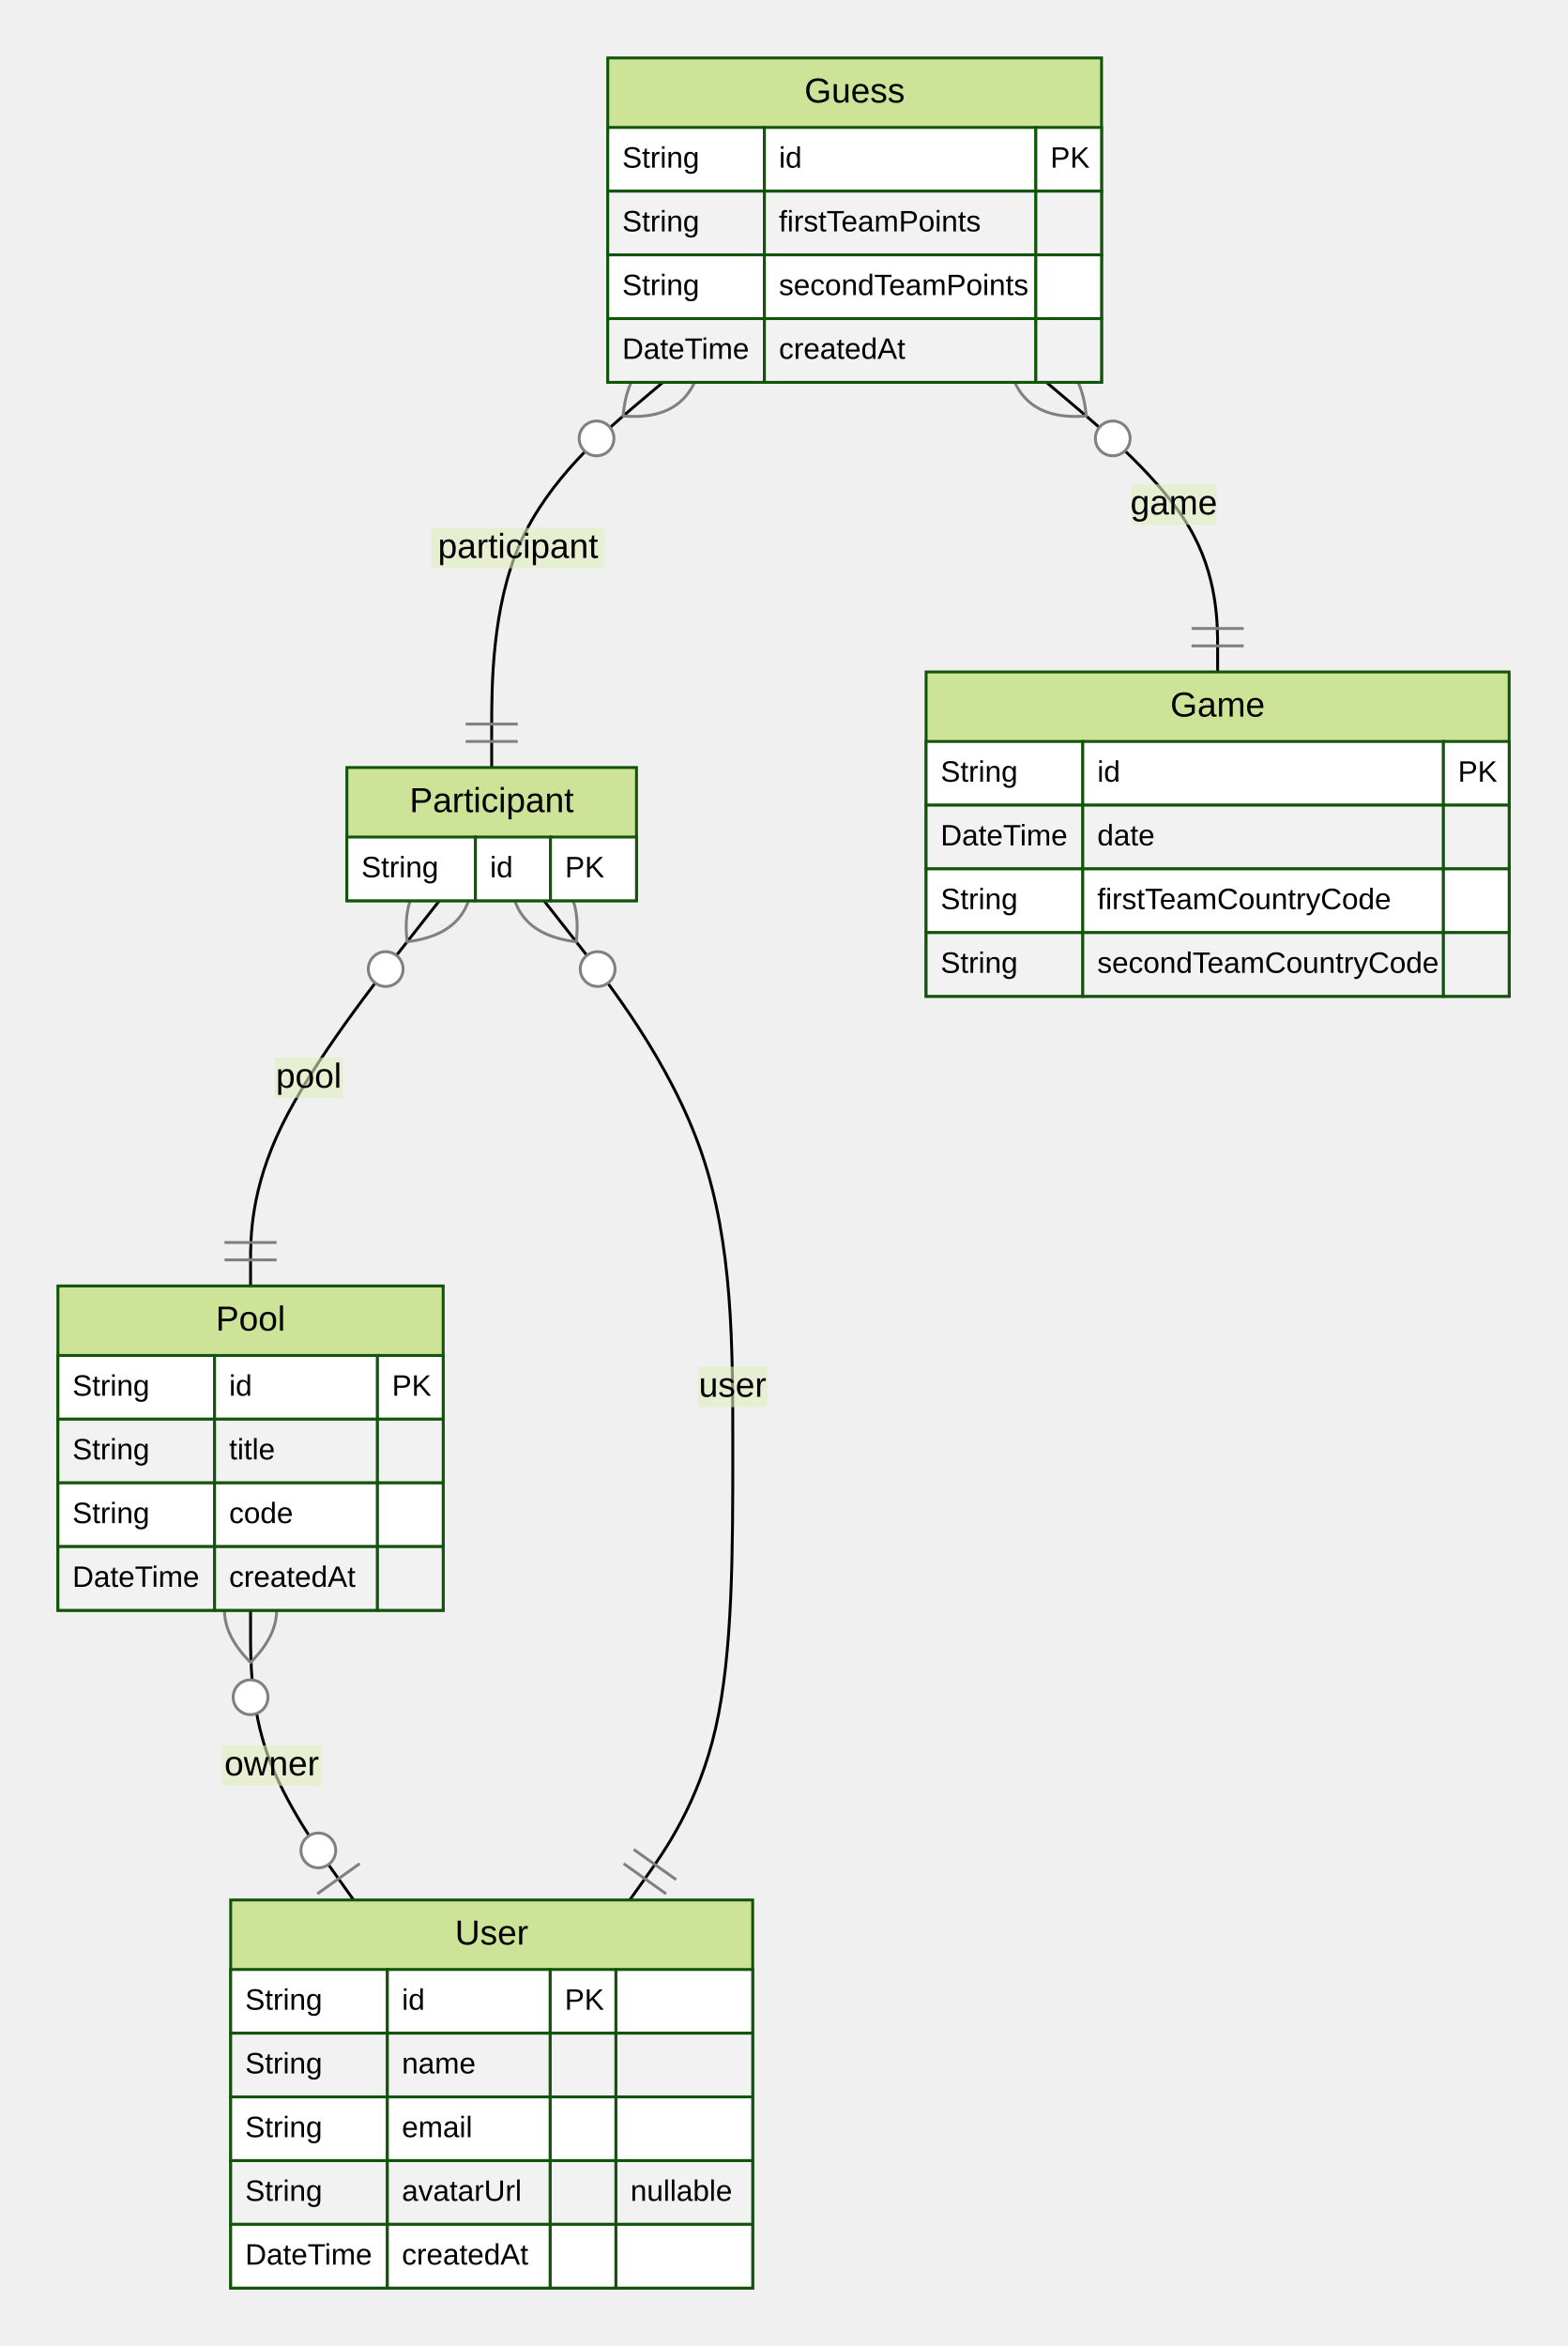
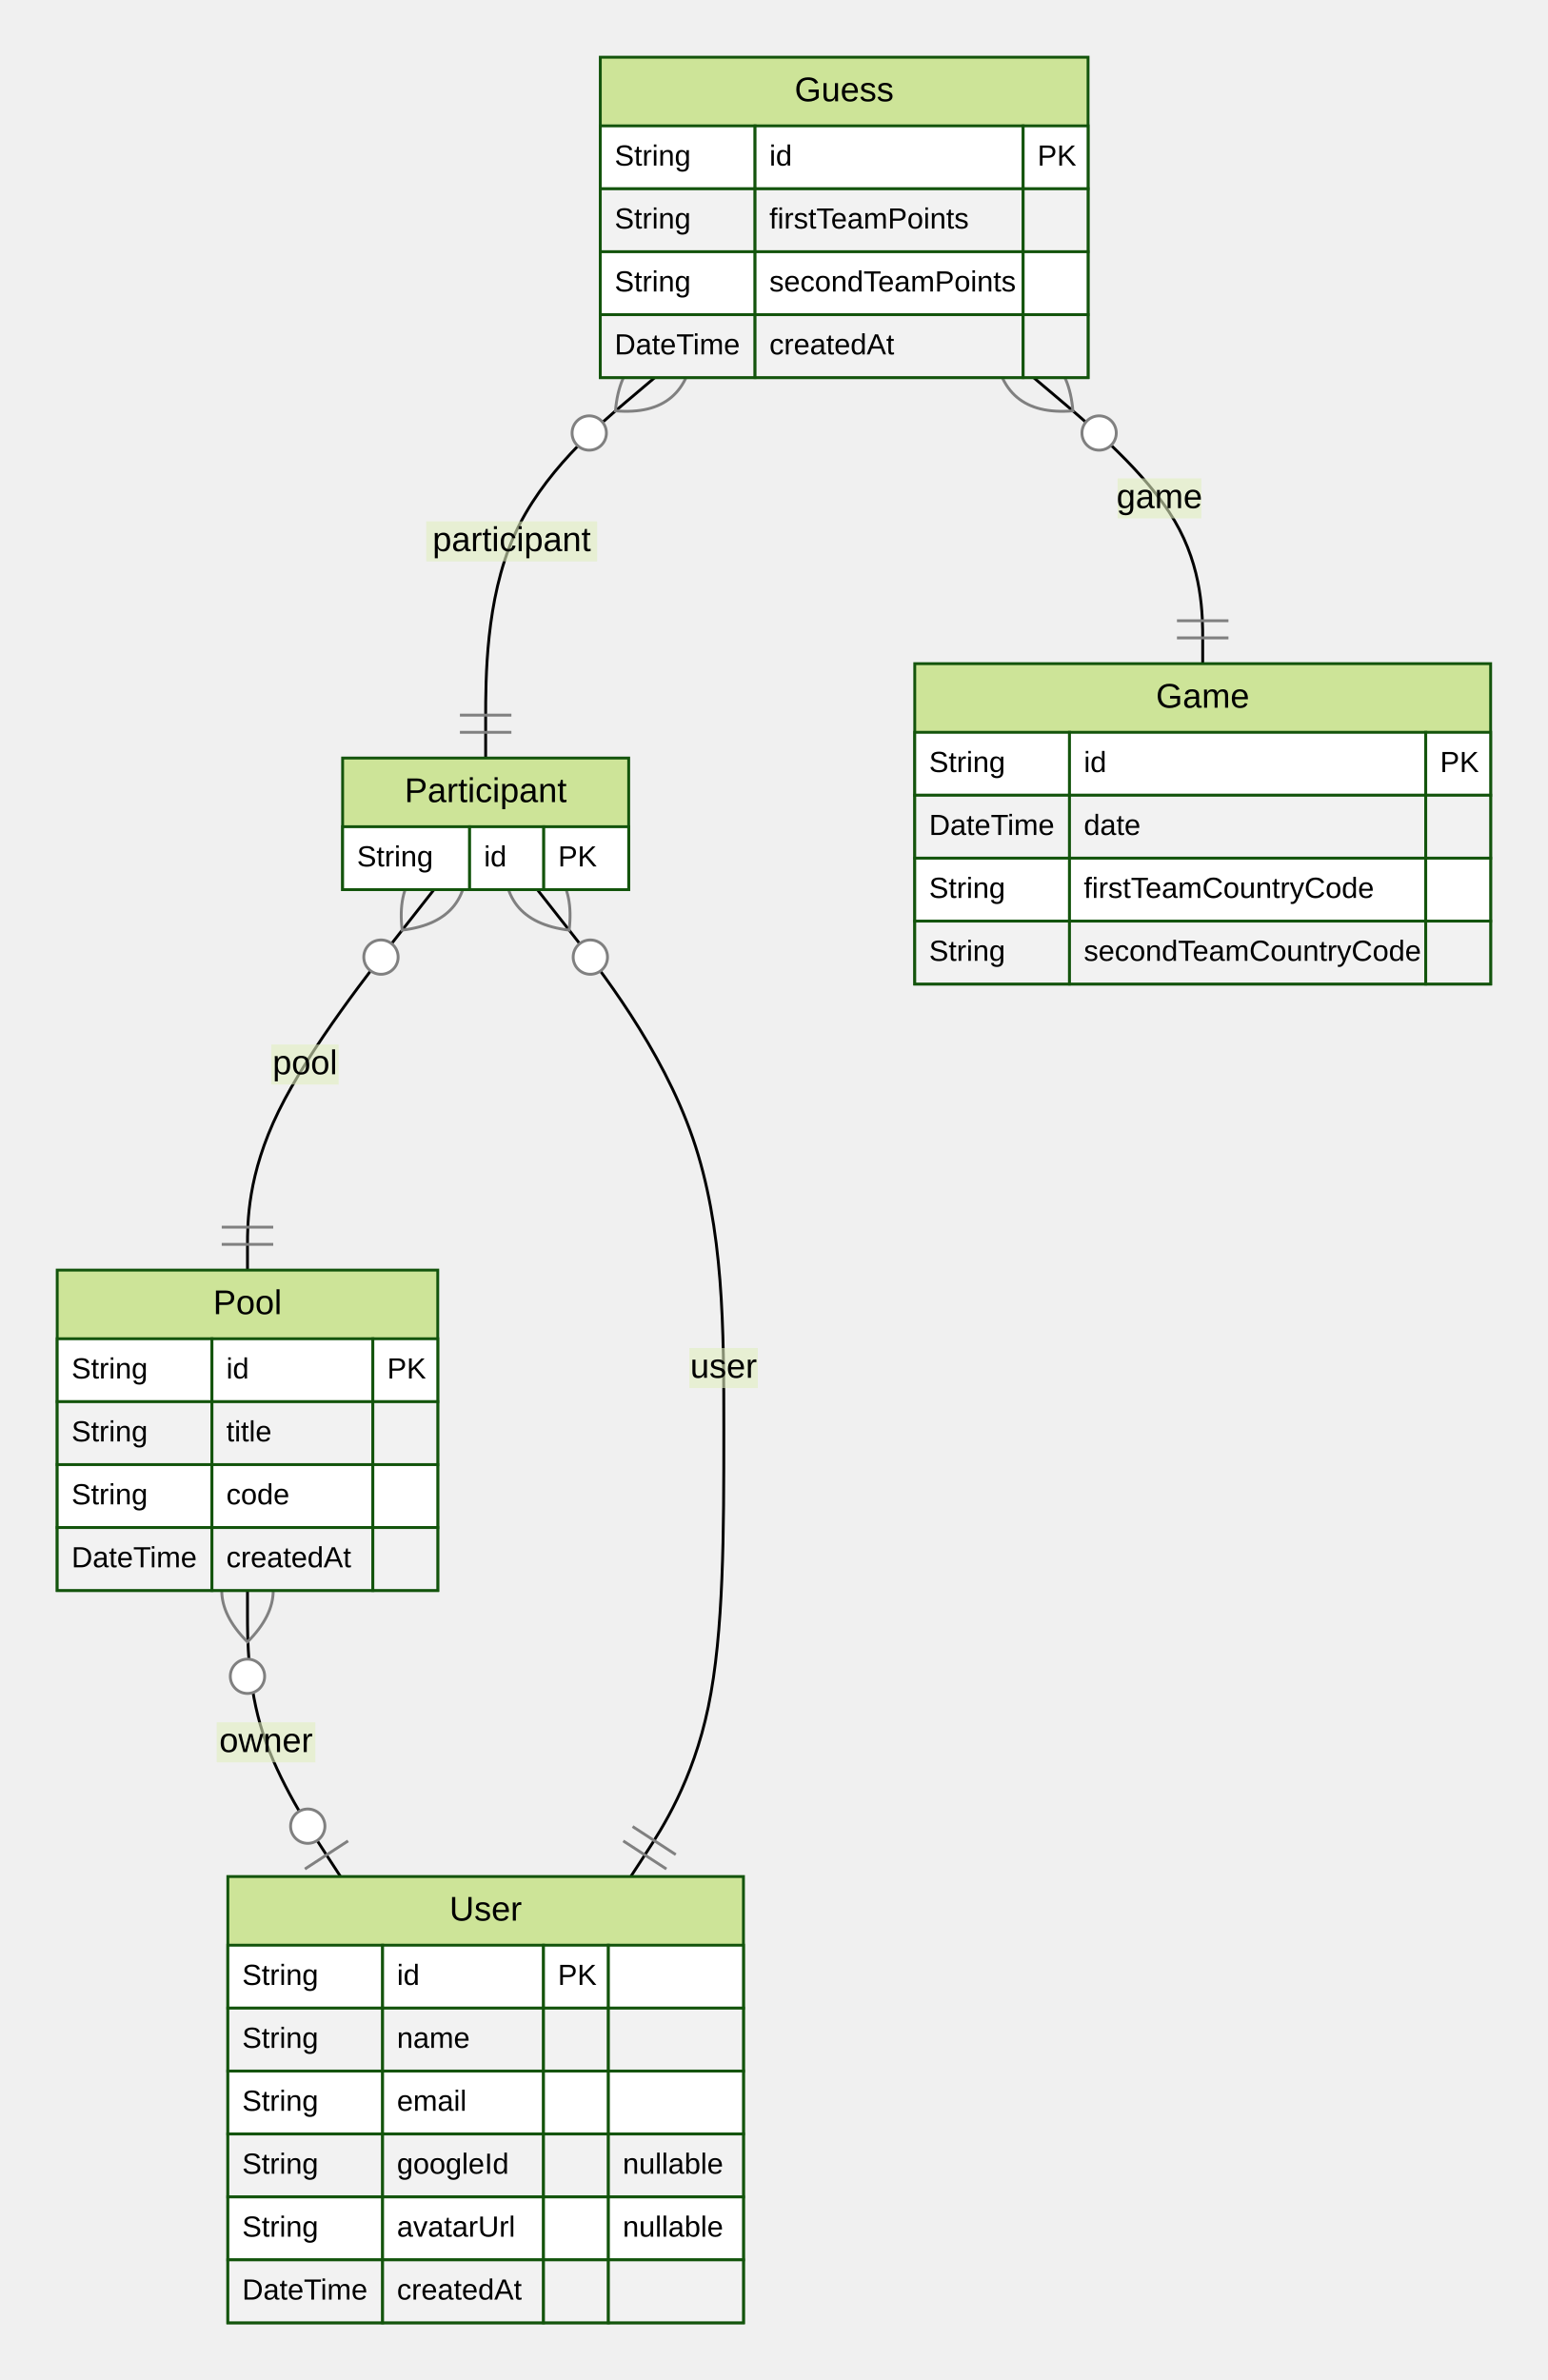
- <svg xmlns="http://www.w3.org/2000/svg" aria-labelledby="chart-title-mermaid-0 chart-desc-mermaid-0" role="img" viewBox="0 0 541.082 810" style="max-width: 541.082px; background-color: white;" width="100%" id="mermaid-0">
+ <svg xmlns="http://www.w3.org/2000/svg" aria-labelledby="chart-title-mermaid-0 chart-desc-mermaid-0" role="img" viewBox="0 0 541.082 832" style="max-width: 541.082px; background-color: white;" width="100%" id="mermaid-0">
  <style>#mermaid-0 {font-family:"trebuchet ms",verdana,arial,sans-serif;font-size:16px;fill:#000000;}#mermaid-0 .error-icon{fill:#552222;}#mermaid-0 .error-text{fill:#552222;stroke:#552222;}#mermaid-0 .edge-thickness-normal{stroke-width:2px;}#mermaid-0 .edge-thickness-thick{stroke-width:3.5px;}#mermaid-0 .edge-pattern-solid{stroke-dasharray:0;}#mermaid-0 .edge-pattern-dashed{stroke-dasharray:3;}#mermaid-0 .edge-pattern-dotted{stroke-dasharray:2;}#mermaid-0 .marker{fill:#000000;stroke:#000000;}#mermaid-0 .marker.cross{stroke:#000000;}#mermaid-0 svg{font-family:"trebuchet ms",verdana,arial,sans-serif;font-size:16px;}#mermaid-0 .entityBox{fill:#cde498;stroke:#13540c;}#mermaid-0 .attributeBoxOdd{fill:#ffffff;stroke:#13540c;}#mermaid-0 .attributeBoxEven{fill:#f2f2f2;stroke:#13540c;}#mermaid-0 .relationshipLabelBox{fill:hsl(78.158, 58.462%, 84.51%);opacity:0.7;background-color:hsl(78.158, 58.462%, 84.51%);}#mermaid-0 .relationshipLabelBox rect{opacity:0.5;}#mermaid-0 .relationshipLine{stroke:#000000;}#mermaid-0 :root{--mermaid-font-family:"trebuchet ms",verdana,arial,sans-serif;}</style>
  <g />
  <defs>
    <marker orient="auto" markerHeight="18" markerWidth="18" refY="9" refX="0" id="ONLY_ONE_START">
      <path d="M9,0 L9,18 M15,0 L15,18" fill="none" stroke="gray" />
    </marker>
  </defs>
  <defs>
    <marker orient="auto" markerHeight="18" markerWidth="18" refY="9" refX="18" id="ONLY_ONE_END">
      <path d="M3,0 L3,18 M9,0 L9,18" fill="none" stroke="gray" />
    </marker>
  </defs>
  <defs>
    <marker orient="auto" markerHeight="18" markerWidth="30" refY="9" refX="0" id="ZERO_OR_ONE_START">
      <circle r="6" cy="9" cx="21" fill="white" stroke="gray" />
      <path d="M9,0 L9,18" fill="none" stroke="gray" />
    </marker>
  </defs>
  <defs>
    <marker orient="auto" markerHeight="18" markerWidth="30" refY="9" refX="30" id="ZERO_OR_ONE_END">
      <circle r="6" cy="9" cx="9" fill="white" stroke="gray" />
      <path d="M21,0 L21,18" fill="none" stroke="gray" />
    </marker>
  </defs>
  <defs>
    <marker orient="auto" markerHeight="36" markerWidth="45" refY="18" refX="18" id="ONE_OR_MORE_START">
      <path d="M0,18 Q 18,0 36,18 Q 18,36 0,18 M42,9 L42,27" fill="none" stroke="gray" />
    </marker>
  </defs>
  <defs>
    <marker orient="auto" markerHeight="36" markerWidth="45" refY="18" refX="27" id="ONE_OR_MORE_END">
      <path d="M3,9 L3,27 M9,18 Q27,0 45,18 Q27,36 9,18" fill="none" stroke="gray" />
    </marker>
  </defs>
  <defs>
    <marker orient="auto" markerHeight="36" markerWidth="57" refY="18" refX="18" id="ZERO_OR_MORE_START">
      <circle r="6" cy="18" cx="48" fill="white" stroke="gray" />
      <path d="M0,18 Q18,0 36,18 Q18,36 0,18" fill="none" stroke="gray" />
    </marker>
  </defs>
  <defs>
    <marker orient="auto" markerHeight="36" markerWidth="57" refY="18" refX="39" id="ZERO_OR_MORE_END">
      <circle r="6" cy="18" cx="9" fill="white" stroke="gray" />
      <path d="M21,18 Q39,0 57,18 Q39,36 21,18" fill="none" stroke="gray" />
    </marker>
  </defs>
-   <path marker-start="url(#ZERO_OR_MORE_START)" marker-end="url(#ZERO_OR_ONE_END)" fill="none" stroke="gray" d="M86.513,556L86.513,564.333C86.513,572.667,86.513,589.333,92.443,606C98.373,622.667,110.233,639.333,116.163,647.667L122.093,656" class="er relationshipLine" />
-   <path marker-start="url(#ZERO_OR_MORE_START)" marker-end="url(#ONLY_ONE_END)" fill="none" stroke="gray" d="M187.835,311L198.7,324.833C209.565,338.667,231.296,366.333,242.161,397.833C253.026,429.333,253.026,464.667,253.026,500C253.026,535.333,253.026,570.667,247.096,596.667C241.167,622.667,229.307,639.333,223.377,647.667L217.447,656" class="er relationshipLine" />
+   <path marker-start="url(#ZERO_OR_MORE_START)" marker-end="url(#ZERO_OR_ONE_END)" fill="none" stroke="gray" d="M86.513,556L86.513,564.333C86.513,572.667,86.513,589.333,91.934,606C97.354,622.667,108.195,639.333,113.615,647.667L119.035,656" class="er relationshipLine" />
+   <path marker-start="url(#ZERO_OR_MORE_START)" marker-end="url(#ONLY_ONE_END)" fill="none" stroke="gray" d="M187.835,311L198.7,324.833C209.565,338.667,231.296,366.333,242.161,397.833C253.026,429.333,253.026,464.667,253.026,500C253.026,535.333,253.026,570.667,247.606,596.667C242.186,622.667,231.345,639.333,225.925,647.667L220.504,656" class="er relationshipLine" />
  <path marker-start="url(#ZERO_OR_MORE_START)" marker-end="url(#ONLY_ONE_END)" fill="none" stroke="gray" d="M151.705,311L140.839,324.833C129.974,338.667,108.244,366.333,97.378,388.5C86.513,410.667,86.513,427.333,86.513,435.667L86.513,444" class="er relationshipLine" />
  <path marker-start="url(#ZERO_OR_MORE_START)" marker-end="url(#ONLY_ONE_END)" fill="none" stroke="gray" d="M361.309,132L371.162,140.333C381.015,148.667,400.72,165.333,410.573,182C420.426,198.667,420.426,215.333,420.426,223.667L420.426,232" class="er relationshipLine" />
  <path marker-start="url(#ZERO_OR_MORE_START)" marker-end="url(#ONLY_ONE_END)" fill="none" stroke="gray" d="M228.887,132L219.034,140.333C209.181,148.667,189.476,165.333,179.623,187.5C169.77,209.667,169.77,237.333,169.77,251.167L169.77,265" class="er relationshipLine" />
  <g transform="translate(20,444 )" id="Pool">
    <rect height="112" width="133.026" y="0" x="0" stroke="gray" fill-opacity="100%" fill="honeydew" class="er entityBox" />
    <text transform="translate(66.51321,12)" style="font-family: &quot;trebuchet ms&quot;, verdana, arial, sans-serif;; font-size: 12px" text-anchor="middle" dominant-baseline="middle" y="0" x="0" id="entity-Pool" class="er entityLabel">Pool</text>
    <rect height="22" width="54.096" y="24" x="0" stroke="gray" fill-opacity="100%" fill="honeydew" class="er attributeBoxOdd" />
    <text transform="translate(5,35)" style="font-family: &quot;trebuchet ms&quot;, verdana, arial, sans-serif;; font-size: 10.2px" text-anchor="left" dominant-baseline="middle" y="0" x="0" id="entity-Pool-attr-1-type" class="er entityLabel">String</text>
    <rect height="22" width="56.243" y="24" x="54.096" stroke="gray" fill-opacity="100%" fill="honeydew" class="er attributeBoxOdd" />
    <text transform="translate(59.09555,35)" style="font-family: &quot;trebuchet ms&quot;, verdana, arial, sans-serif;; font-size: 10.2px" text-anchor="left" dominant-baseline="middle" y="0" x="0" id="entity-Pool-attr-1-name" class="er entityLabel">id</text>
    <rect height="22" width="22.688" y="24" x="110.339" stroke="gray" fill-opacity="100%" fill="honeydew" class="er attributeBoxOdd" />
    <text transform="translate(115.3387,35)" style="font-family: &quot;trebuchet ms&quot;, verdana, arial, sans-serif;; font-size: 10.2px" text-anchor="left" dominant-baseline="middle" y="0" x="0" id="entity-Pool-attr-1-key" class="er entityLabel">PK</text>
    <rect height="22" width="54.096" y="46" x="0" stroke="gray" fill-opacity="100%" fill="honeydew" class="er attributeBoxEven" />
    <text transform="translate(5,57)" style="font-family: &quot;trebuchet ms&quot;, verdana, arial, sans-serif;; font-size: 10.2px" text-anchor="left" dominant-baseline="middle" y="0" x="0" id="entity-Pool-attr-2-type" class="er entityLabel">String</text>
    <rect height="22" width="56.243" y="46" x="54.096" stroke="gray" fill-opacity="100%" fill="honeydew" class="er attributeBoxEven" />
    <text transform="translate(59.09555,57)" style="font-family: &quot;trebuchet ms&quot;, verdana, arial, sans-serif;; font-size: 10.2px" text-anchor="left" dominant-baseline="middle" y="0" x="0" id="entity-Pool-attr-2-name" class="er entityLabel">title</text>
    <rect height="22" width="22.688" y="46" x="110.339" stroke="gray" fill-opacity="100%" fill="honeydew" class="er attributeBoxEven" />
    <text transform="translate(115.3387,57)" style="font-family: &quot;trebuchet ms&quot;, verdana, arial, sans-serif;; font-size: 10.2px" text-anchor="left" dominant-baseline="middle" y="0" x="0" id="entity-Pool-attr-2-key" class="er entityLabel" />
    <rect height="22" width="54.096" y="68" x="0" stroke="gray" fill-opacity="100%" fill="honeydew" class="er attributeBoxOdd" />
    <text transform="translate(5,79)" style="font-family: &quot;trebuchet ms&quot;, verdana, arial, sans-serif;; font-size: 10.2px" text-anchor="left" dominant-baseline="middle" y="0" x="0" id="entity-Pool-attr-3-type" class="er entityLabel">String</text>
    <rect height="22" width="56.243" y="68" x="54.096" stroke="gray" fill-opacity="100%" fill="honeydew" class="er attributeBoxOdd" />
    <text transform="translate(59.09555,79)" style="font-family: &quot;trebuchet ms&quot;, verdana, arial, sans-serif;; font-size: 10.2px" text-anchor="left" dominant-baseline="middle" y="0" x="0" id="entity-Pool-attr-3-name" class="er entityLabel">code</text>
    <rect height="22" width="22.688" y="68" x="110.339" stroke="gray" fill-opacity="100%" fill="honeydew" class="er attributeBoxOdd" />
    <text transform="translate(115.3387,79)" style="font-family: &quot;trebuchet ms&quot;, verdana, arial, sans-serif;; font-size: 10.2px" text-anchor="left" dominant-baseline="middle" y="0" x="0" id="entity-Pool-attr-3-key" class="er entityLabel" />
    <rect height="22" width="54.096" y="90" x="0" stroke="gray" fill-opacity="100%" fill="honeydew" class="er attributeBoxEven" />
    <text transform="translate(5,101)" style="font-family: &quot;trebuchet ms&quot;, verdana, arial, sans-serif;; font-size: 10.2px" text-anchor="left" dominant-baseline="middle" y="0" x="0" id="entity-Pool-attr-4-type" class="er entityLabel">DateTime</text>
    <rect height="22" width="56.243" y="90" x="54.096" stroke="gray" fill-opacity="100%" fill="honeydew" class="er attributeBoxEven" />
    <text transform="translate(59.09555,101)" style="font-family: &quot;trebuchet ms&quot;, verdana, arial, sans-serif;; font-size: 10.2px" text-anchor="left" dominant-baseline="middle" y="0" x="0" id="entity-Pool-attr-4-name" class="er entityLabel">createdAt</text>
    <rect height="22" width="22.688" y="90" x="110.339" stroke="gray" fill-opacity="100%" fill="honeydew" class="er attributeBoxEven" />
    <text transform="translate(115.3387,101)" style="font-family: &quot;trebuchet ms&quot;, verdana, arial, sans-serif;; font-size: 10.2px" text-anchor="left" dominant-baseline="middle" y="0" x="0" id="entity-Pool-attr-4-key" class="er entityLabel" />
  </g>
  <g transform="translate(119.7698,265 )" id="Participant">
    <rect height="46" width="100" y="0" x="0" stroke="gray" fill-opacity="100%" fill="honeydew" class="er entityBox" />
    <text transform="translate(50,12)" style="font-family: &quot;trebuchet ms&quot;, verdana, arial, sans-serif;; font-size: 12px" text-anchor="middle" dominant-baseline="middle" y="0" x="0" id="entity-Participant" class="er entityLabel">Participant</text>
    <rect height="22" width="44.399" y="24" x="0" stroke="gray" fill-opacity="100%" fill="honeydew" class="er attributeBoxOdd" />
    <text transform="translate(5,35)" style="font-family: &quot;trebuchet ms&quot;, verdana, arial, sans-serif;; font-size: 10.2px" text-anchor="left" dominant-baseline="middle" y="0" x="0" id="entity-Participant-attr-1-type" class="er entityLabel">String</text>
    <rect height="22" width="25.911" y="24" x="44.399" stroke="gray" fill-opacity="100%" fill="honeydew" class="er attributeBoxOdd" />
    <text transform="translate(49.39862,35)" style="font-family: &quot;trebuchet ms&quot;, verdana, arial, sans-serif;; font-size: 10.2px" text-anchor="left" dominant-baseline="middle" y="0" x="0" id="entity-Participant-attr-1-name" class="er entityLabel">id</text>
    <rect height="22" width="29.69" y="24" x="70.31" stroke="gray" fill-opacity="100%" fill="honeydew" class="er attributeBoxOdd" />
    <text transform="translate(75.30976,35)" style="font-family: &quot;trebuchet ms&quot;, verdana, arial, sans-serif;; font-size: 10.2px" text-anchor="left" dominant-baseline="middle" y="0" x="0" id="entity-Participant-attr-1-key" class="er entityLabel">PK</text>
  </g>
  <g transform="translate(79.65034,656 )" id="User">
-     <rect height="134" width="180.239" y="0" x="0" stroke="gray" fill-opacity="100%" fill="honeydew" class="er entityBox" />
+     <rect height="156" width="180.239" y="0" x="0" stroke="gray" fill-opacity="100%" fill="honeydew" class="er entityBox" />
    <text transform="translate(90.11948,12)" style="font-family: &quot;trebuchet ms&quot;, verdana, arial, sans-serif;; font-size: 12px" text-anchor="middle" dominant-baseline="middle" y="0" x="0" id="entity-User" class="er entityLabel">User</text>
    <rect height="22" width="54.096" y="24" x="0" stroke="gray" fill-opacity="100%" fill="honeydew" class="er attributeBoxOdd" />
    <text transform="translate(5,35)" style="font-family: &quot;trebuchet ms&quot;, verdana, arial, sans-serif;; font-size: 10.2px" text-anchor="left" dominant-baseline="middle" y="0" x="0" id="entity-User-attr-1-type" class="er entityLabel">String</text>
    <rect height="22" width="56.243" y="24" x="54.096" stroke="gray" fill-opacity="100%" fill="honeydew" class="er attributeBoxOdd" />
    <text transform="translate(59.09555,35)" style="font-family: &quot;trebuchet ms&quot;, verdana, arial, sans-serif;; font-size: 10.2px" text-anchor="left" dominant-baseline="middle" y="0" x="0" id="entity-User-attr-1-name" class="er entityLabel">id</text>
    <rect height="22" width="22.688" y="24" x="110.339" stroke="gray" fill-opacity="100%" fill="honeydew" class="er attributeBoxOdd" />
    <text transform="translate(115.3387,35)" style="font-family: &quot;trebuchet ms&quot;, verdana, arial, sans-serif;; font-size: 10.2px" text-anchor="left" dominant-baseline="middle" y="0" x="0" id="entity-User-attr-1-key" class="er entityLabel">PK</text>
    <rect height="22" width="47.213" y="24" x="133.026" stroke="gray" fill-opacity="100%" fill="honeydew" class="er attributeBoxOdd" />
    <text transform="translate(138.0264,35)" style="font-family: &quot;trebuchet ms&quot;, verdana, arial, sans-serif;; font-size: 10.2px" text-anchor="left" dominant-baseline="middle" y="0" x="0" id="entity-User-attr-1-comment" class="er entityLabel" />
    <rect height="22" width="54.096" y="46" x="0" stroke="gray" fill-opacity="100%" fill="honeydew" class="er attributeBoxEven" />
    <text transform="translate(5,57)" style="font-family: &quot;trebuchet ms&quot;, verdana, arial, sans-serif;; font-size: 10.2px" text-anchor="left" dominant-baseline="middle" y="0" x="0" id="entity-User-attr-2-type" class="er entityLabel">String</text>
    <rect height="22" width="56.243" y="46" x="54.096" stroke="gray" fill-opacity="100%" fill="honeydew" class="er attributeBoxEven" />
    <text transform="translate(59.09555,57)" style="font-family: &quot;trebuchet ms&quot;, verdana, arial, sans-serif;; font-size: 10.2px" text-anchor="left" dominant-baseline="middle" y="0" x="0" id="entity-User-attr-2-name" class="er entityLabel">name</text>
    <rect height="22" width="22.688" y="46" x="110.339" stroke="gray" fill-opacity="100%" fill="honeydew" class="er attributeBoxEven" />
    <text transform="translate(115.3387,57)" style="font-family: &quot;trebuchet ms&quot;, verdana, arial, sans-serif;; font-size: 10.2px" text-anchor="left" dominant-baseline="middle" y="0" x="0" id="entity-User-attr-2-key" class="er entityLabel" />
    <rect height="22" width="47.213" y="46" x="133.026" stroke="gray" fill-opacity="100%" fill="honeydew" class="er attributeBoxEven" />
    <text transform="translate(138.0264,57)" style="font-family: &quot;trebuchet ms&quot;, verdana, arial, sans-serif;; font-size: 10.2px" text-anchor="left" dominant-baseline="middle" y="0" x="0" id="entity-User-attr-2-comment" class="er entityLabel" />
    <rect height="22" width="54.096" y="68" x="0" stroke="gray" fill-opacity="100%" fill="honeydew" class="er attributeBoxOdd" />
    <text transform="translate(5,79)" style="font-family: &quot;trebuchet ms&quot;, verdana, arial, sans-serif;; font-size: 10.2px" text-anchor="left" dominant-baseline="middle" y="0" x="0" id="entity-User-attr-3-type" class="er entityLabel">String</text>
    <rect height="22" width="56.243" y="68" x="54.096" stroke="gray" fill-opacity="100%" fill="honeydew" class="er attributeBoxOdd" />
    <text transform="translate(59.09555,79)" style="font-family: &quot;trebuchet ms&quot;, verdana, arial, sans-serif;; font-size: 10.2px" text-anchor="left" dominant-baseline="middle" y="0" x="0" id="entity-User-attr-3-name" class="er entityLabel">email</text>
    <rect height="22" width="22.688" y="68" x="110.339" stroke="gray" fill-opacity="100%" fill="honeydew" class="er attributeBoxOdd" />
    <text transform="translate(115.3387,79)" style="font-family: &quot;trebuchet ms&quot;, verdana, arial, sans-serif;; font-size: 10.2px" text-anchor="left" dominant-baseline="middle" y="0" x="0" id="entity-User-attr-3-key" class="er entityLabel" />
    <rect height="22" width="47.213" y="68" x="133.026" stroke="gray" fill-opacity="100%" fill="honeydew" class="er attributeBoxOdd" />
    <text transform="translate(138.0264,79)" style="font-family: &quot;trebuchet ms&quot;, verdana, arial, sans-serif;; font-size: 10.2px" text-anchor="left" dominant-baseline="middle" y="0" x="0" id="entity-User-attr-3-comment" class="er entityLabel" />
    <rect height="22" width="54.096" y="90" x="0" stroke="gray" fill-opacity="100%" fill="honeydew" class="er attributeBoxEven" />
    <text transform="translate(5,101)" style="font-family: &quot;trebuchet ms&quot;, verdana, arial, sans-serif;; font-size: 10.2px" text-anchor="left" dominant-baseline="middle" y="0" x="0" id="entity-User-attr-4-type" class="er entityLabel">String</text>
    <rect height="22" width="56.243" y="90" x="54.096" stroke="gray" fill-opacity="100%" fill="honeydew" class="er attributeBoxEven" />
-     <text transform="translate(59.09555,101)" style="font-family: &quot;trebuchet ms&quot;, verdana, arial, sans-serif;; font-size: 10.2px" text-anchor="left" dominant-baseline="middle" y="0" x="0" id="entity-User-attr-4-name" class="er entityLabel">avatarUrl</text>
+     <text transform="translate(59.09555,101)" style="font-family: &quot;trebuchet ms&quot;, verdana, arial, sans-serif;; font-size: 10.2px" text-anchor="left" dominant-baseline="middle" y="0" x="0" id="entity-User-attr-4-name" class="er entityLabel">googleId</text>
    <rect height="22" width="22.688" y="90" x="110.339" stroke="gray" fill-opacity="100%" fill="honeydew" class="er attributeBoxEven" />
    <text transform="translate(115.3387,101)" style="font-family: &quot;trebuchet ms&quot;, verdana, arial, sans-serif;; font-size: 10.2px" text-anchor="left" dominant-baseline="middle" y="0" x="0" id="entity-User-attr-4-key" class="er entityLabel" />
    <rect height="22" width="47.213" y="90" x="133.026" stroke="gray" fill-opacity="100%" fill="honeydew" class="er attributeBoxEven" />
    <text transform="translate(138.0264,101)" style="font-family: &quot;trebuchet ms&quot;, verdana, arial, sans-serif;; font-size: 10.2px" text-anchor="left" dominant-baseline="middle" y="0" x="0" id="entity-User-attr-4-comment" class="er entityLabel">nullable</text>
    <rect height="22" width="54.096" y="112" x="0" stroke="gray" fill-opacity="100%" fill="honeydew" class="er attributeBoxOdd" />
-     <text transform="translate(5,123)" style="font-family: &quot;trebuchet ms&quot;, verdana, arial, sans-serif;; font-size: 10.2px" text-anchor="left" dominant-baseline="middle" y="0" x="0" id="entity-User-attr-5-type" class="er entityLabel">DateTime</text>
+     <text transform="translate(5,123)" style="font-family: &quot;trebuchet ms&quot;, verdana, arial, sans-serif;; font-size: 10.2px" text-anchor="left" dominant-baseline="middle" y="0" x="0" id="entity-User-attr-5-type" class="er entityLabel">String</text>
    <rect height="22" width="56.243" y="112" x="54.096" stroke="gray" fill-opacity="100%" fill="honeydew" class="er attributeBoxOdd" />
-     <text transform="translate(59.09555,123)" style="font-family: &quot;trebuchet ms&quot;, verdana, arial, sans-serif;; font-size: 10.2px" text-anchor="left" dominant-baseline="middle" y="0" x="0" id="entity-User-attr-5-name" class="er entityLabel">createdAt</text>
+     <text transform="translate(59.09555,123)" style="font-family: &quot;trebuchet ms&quot;, verdana, arial, sans-serif;; font-size: 10.2px" text-anchor="left" dominant-baseline="middle" y="0" x="0" id="entity-User-attr-5-name" class="er entityLabel">avatarUrl</text>
    <rect height="22" width="22.688" y="112" x="110.339" stroke="gray" fill-opacity="100%" fill="honeydew" class="er attributeBoxOdd" />
    <text transform="translate(115.3387,123)" style="font-family: &quot;trebuchet ms&quot;, verdana, arial, sans-serif;; font-size: 10.2px" text-anchor="left" dominant-baseline="middle" y="0" x="0" id="entity-User-attr-5-key" class="er entityLabel" />
    <rect height="22" width="47.213" y="112" x="133.026" stroke="gray" fill-opacity="100%" fill="honeydew" class="er attributeBoxOdd" />
-     <text transform="translate(138.0264,123)" style="font-family: &quot;trebuchet ms&quot;, verdana, arial, sans-serif;; font-size: 10.2px" text-anchor="left" dominant-baseline="middle" y="0" x="0" id="entity-User-attr-5-comment" class="er entityLabel" />
+     <text transform="translate(138.0264,123)" style="font-family: &quot;trebuchet ms&quot;, verdana, arial, sans-serif;; font-size: 10.2px" text-anchor="left" dominant-baseline="middle" y="0" x="0" id="entity-User-attr-5-comment" class="er entityLabel">nullable</text>
+     <rect height="22" width="54.096" y="134" x="0" stroke="gray" fill-opacity="100%" fill="honeydew" class="er attributeBoxEven" />
+     <text transform="translate(5,145)" style="font-family: &quot;trebuchet ms&quot;, verdana, arial, sans-serif;; font-size: 10.2px" text-anchor="left" dominant-baseline="middle" y="0" x="0" id="entity-User-attr-6-type" class="er entityLabel">DateTime</text>
+     <rect height="22" width="56.243" y="134" x="54.096" stroke="gray" fill-opacity="100%" fill="honeydew" class="er attributeBoxEven" />
+     <text transform="translate(59.09555,145)" style="font-family: &quot;trebuchet ms&quot;, verdana, arial, sans-serif;; font-size: 10.2px" text-anchor="left" dominant-baseline="middle" y="0" x="0" id="entity-User-attr-6-name" class="er entityLabel">createdAt</text>
+     <rect height="22" width="22.688" y="134" x="110.339" stroke="gray" fill-opacity="100%" fill="honeydew" class="er attributeBoxEven" />
+     <text transform="translate(115.3387,145)" style="font-family: &quot;trebuchet ms&quot;, verdana, arial, sans-serif;; font-size: 10.2px" text-anchor="left" dominant-baseline="middle" y="0" x="0" id="entity-User-attr-6-key" class="er entityLabel" />
+     <rect height="22" width="47.213" y="134" x="133.026" stroke="gray" fill-opacity="100%" fill="honeydew" class="er attributeBoxEven" />
+     <text transform="translate(138.0264,145)" style="font-family: &quot;trebuchet ms&quot;, verdana, arial, sans-serif;; font-size: 10.2px" text-anchor="left" dominant-baseline="middle" y="0" x="0" id="entity-User-attr-6-comment" class="er entityLabel" />
  </g>
  <g transform="translate(319.7698,232 )" id="Game">
    <rect height="112" width="201.312" y="0" x="0" stroke="gray" fill-opacity="100%" fill="honeydew" class="er entityBox" />
    <text transform="translate(100.6562,12)" style="font-family: &quot;trebuchet ms&quot;, verdana, arial, sans-serif;; font-size: 12px" text-anchor="middle" dominant-baseline="middle" y="0" x="0" id="entity-Game" class="er entityLabel">Game</text>
    <rect height="22" width="54.096" y="24" x="0" stroke="gray" fill-opacity="100%" fill="honeydew" class="er attributeBoxOdd" />
    <text transform="translate(5,35)" style="font-family: &quot;trebuchet ms&quot;, verdana, arial, sans-serif;; font-size: 10.2px" text-anchor="left" dominant-baseline="middle" y="0" x="0" id="entity-Game-attr-1-type" class="er entityLabel">String</text>
    <rect height="22" width="124.529" y="24" x="54.096" stroke="gray" fill-opacity="100%" fill="honeydew" class="er attributeBoxOdd" />
    <text transform="translate(59.09555,35)" style="font-family: &quot;trebuchet ms&quot;, verdana, arial, sans-serif;; font-size: 10.2px" text-anchor="left" dominant-baseline="middle" y="0" x="0" id="entity-Game-attr-1-name" class="er entityLabel">id</text>
    <rect height="22" width="22.688" y="24" x="178.625" stroke="gray" fill-opacity="100%" fill="honeydew" class="er attributeBoxOdd" />
    <text transform="translate(183.6248,35)" style="font-family: &quot;trebuchet ms&quot;, verdana, arial, sans-serif;; font-size: 10.2px" text-anchor="left" dominant-baseline="middle" y="0" x="0" id="entity-Game-attr-1-key" class="er entityLabel">PK</text>
    <rect height="22" width="54.096" y="46" x="0" stroke="gray" fill-opacity="100%" fill="honeydew" class="er attributeBoxEven" />
    <text transform="translate(5,57)" style="font-family: &quot;trebuchet ms&quot;, verdana, arial, sans-serif;; font-size: 10.2px" text-anchor="left" dominant-baseline="middle" y="0" x="0" id="entity-Game-attr-2-type" class="er entityLabel">DateTime</text>
    <rect height="22" width="124.529" y="46" x="54.096" stroke="gray" fill-opacity="100%" fill="honeydew" class="er attributeBoxEven" />
    <text transform="translate(59.09555,57)" style="font-family: &quot;trebuchet ms&quot;, verdana, arial, sans-serif;; font-size: 10.2px" text-anchor="left" dominant-baseline="middle" y="0" x="0" id="entity-Game-attr-2-name" class="er entityLabel">date</text>
    <rect height="22" width="22.688" y="46" x="178.625" stroke="gray" fill-opacity="100%" fill="honeydew" class="er attributeBoxEven" />
    <text transform="translate(183.6248,57)" style="font-family: &quot;trebuchet ms&quot;, verdana, arial, sans-serif;; font-size: 10.2px" text-anchor="left" dominant-baseline="middle" y="0" x="0" id="entity-Game-attr-2-key" class="er entityLabel" />
    <rect height="22" width="54.096" y="68" x="0" stroke="gray" fill-opacity="100%" fill="honeydew" class="er attributeBoxOdd" />
    <text transform="translate(5,79)" style="font-family: &quot;trebuchet ms&quot;, verdana, arial, sans-serif;; font-size: 10.2px" text-anchor="left" dominant-baseline="middle" y="0" x="0" id="entity-Game-attr-3-type" class="er entityLabel">String</text>
    <rect height="22" width="124.529" y="68" x="54.096" stroke="gray" fill-opacity="100%" fill="honeydew" class="er attributeBoxOdd" />
    <text transform="translate(59.09555,79)" style="font-family: &quot;trebuchet ms&quot;, verdana, arial, sans-serif;; font-size: 10.2px" text-anchor="left" dominant-baseline="middle" y="0" x="0" id="entity-Game-attr-3-name" class="er entityLabel">firstTeamCountryCode</text>
    <rect height="22" width="22.688" y="68" x="178.625" stroke="gray" fill-opacity="100%" fill="honeydew" class="er attributeBoxOdd" />
    <text transform="translate(183.6248,79)" style="font-family: &quot;trebuchet ms&quot;, verdana, arial, sans-serif;; font-size: 10.2px" text-anchor="left" dominant-baseline="middle" y="0" x="0" id="entity-Game-attr-3-key" class="er entityLabel" />
    <rect height="22" width="54.096" y="90" x="0" stroke="gray" fill-opacity="100%" fill="honeydew" class="er attributeBoxEven" />
    <text transform="translate(5,101)" style="font-family: &quot;trebuchet ms&quot;, verdana, arial, sans-serif;; font-size: 10.2px" text-anchor="left" dominant-baseline="middle" y="0" x="0" id="entity-Game-attr-4-type" class="er entityLabel">String</text>
    <rect height="22" width="124.529" y="90" x="54.096" stroke="gray" fill-opacity="100%" fill="honeydew" class="er attributeBoxEven" />
    <text transform="translate(59.09555,101)" style="font-family: &quot;trebuchet ms&quot;, verdana, arial, sans-serif;; font-size: 10.2px" text-anchor="left" dominant-baseline="middle" y="0" x="0" id="entity-Game-attr-4-name" class="er entityLabel">secondTeamCountryCode</text>
    <rect height="22" width="22.688" y="90" x="178.625" stroke="gray" fill-opacity="100%" fill="honeydew" class="er attributeBoxEven" />
    <text transform="translate(183.6248,101)" style="font-family: &quot;trebuchet ms&quot;, verdana, arial, sans-serif;; font-size: 10.2px" text-anchor="left" dominant-baseline="middle" y="0" x="0" id="entity-Game-attr-4-key" class="er entityLabel" />
  </g>
  <g transform="translate(209.8457,20 )" id="Guess">
    <rect height="112" width="170.504" y="0" x="0" stroke="gray" fill-opacity="100%" fill="honeydew" class="er entityBox" />
    <text transform="translate(85.2522,12)" style="font-family: &quot;trebuchet ms&quot;, verdana, arial, sans-serif;; font-size: 12px" text-anchor="middle" dominant-baseline="middle" y="0" x="0" id="entity-Guess" class="er entityLabel">Guess</text>
    <rect height="22" width="54.096" y="24" x="0" stroke="gray" fill-opacity="100%" fill="honeydew" class="er attributeBoxOdd" />
    <text transform="translate(5,35)" style="font-family: &quot;trebuchet ms&quot;, verdana, arial, sans-serif;; font-size: 10.2px" text-anchor="left" dominant-baseline="middle" y="0" x="0" id="entity-Guess-attr-1-type" class="er entityLabel">String</text>
    <rect height="22" width="93.721" y="24" x="54.096" stroke="gray" fill-opacity="100%" fill="honeydew" class="er attributeBoxOdd" />
    <text transform="translate(59.09555,35)" style="font-family: &quot;trebuchet ms&quot;, verdana, arial, sans-serif;; font-size: 10.2px" text-anchor="left" dominant-baseline="middle" y="0" x="0" id="entity-Guess-attr-1-name" class="er entityLabel">id</text>
    <rect height="22" width="22.688" y="24" x="147.817" stroke="gray" fill-opacity="100%" fill="honeydew" class="er attributeBoxOdd" />
    <text transform="translate(152.8167,35)" style="font-family: &quot;trebuchet ms&quot;, verdana, arial, sans-serif;; font-size: 10.2px" text-anchor="left" dominant-baseline="middle" y="0" x="0" id="entity-Guess-attr-1-key" class="er entityLabel">PK</text>
    <rect height="22" width="54.096" y="46" x="0" stroke="gray" fill-opacity="100%" fill="honeydew" class="er attributeBoxEven" />
    <text transform="translate(5,57)" style="font-family: &quot;trebuchet ms&quot;, verdana, arial, sans-serif;; font-size: 10.2px" text-anchor="left" dominant-baseline="middle" y="0" x="0" id="entity-Guess-attr-2-type" class="er entityLabel">String</text>
    <rect height="22" width="93.721" y="46" x="54.096" stroke="gray" fill-opacity="100%" fill="honeydew" class="er attributeBoxEven" />
    <text transform="translate(59.09555,57)" style="font-family: &quot;trebuchet ms&quot;, verdana, arial, sans-serif;; font-size: 10.2px" text-anchor="left" dominant-baseline="middle" y="0" x="0" id="entity-Guess-attr-2-name" class="er entityLabel">firstTeamPoints</text>
    <rect height="22" width="22.688" y="46" x="147.817" stroke="gray" fill-opacity="100%" fill="honeydew" class="er attributeBoxEven" />
    <text transform="translate(152.8167,57)" style="font-family: &quot;trebuchet ms&quot;, verdana, arial, sans-serif;; font-size: 10.2px" text-anchor="left" dominant-baseline="middle" y="0" x="0" id="entity-Guess-attr-2-key" class="er entityLabel" />
    <rect height="22" width="54.096" y="68" x="0" stroke="gray" fill-opacity="100%" fill="honeydew" class="er attributeBoxOdd" />
    <text transform="translate(5,79)" style="font-family: &quot;trebuchet ms&quot;, verdana, arial, sans-serif;; font-size: 10.2px" text-anchor="left" dominant-baseline="middle" y="0" x="0" id="entity-Guess-attr-3-type" class="er entityLabel">String</text>
    <rect height="22" width="93.721" y="68" x="54.096" stroke="gray" fill-opacity="100%" fill="honeydew" class="er attributeBoxOdd" />
    <text transform="translate(59.09555,79)" style="font-family: &quot;trebuchet ms&quot;, verdana, arial, sans-serif;; font-size: 10.2px" text-anchor="left" dominant-baseline="middle" y="0" x="0" id="entity-Guess-attr-3-name" class="er entityLabel">secondTeamPoints</text>
    <rect height="22" width="22.688" y="68" x="147.817" stroke="gray" fill-opacity="100%" fill="honeydew" class="er attributeBoxOdd" />
    <text transform="translate(152.8167,79)" style="font-family: &quot;trebuchet ms&quot;, verdana, arial, sans-serif;; font-size: 10.2px" text-anchor="left" dominant-baseline="middle" y="0" x="0" id="entity-Guess-attr-3-key" class="er entityLabel" />
    <rect height="22" width="54.096" y="90" x="0" stroke="gray" fill-opacity="100%" fill="honeydew" class="er attributeBoxEven" />
    <text transform="translate(5,101)" style="font-family: &quot;trebuchet ms&quot;, verdana, arial, sans-serif;; font-size: 10.2px" text-anchor="left" dominant-baseline="middle" y="0" x="0" id="entity-Guess-attr-4-type" class="er entityLabel">DateTime</text>
    <rect height="22" width="93.721" y="90" x="54.096" stroke="gray" fill-opacity="100%" fill="honeydew" class="er attributeBoxEven" />
    <text transform="translate(59.09555,101)" style="font-family: &quot;trebuchet ms&quot;, verdana, arial, sans-serif;; font-size: 10.2px" text-anchor="left" dominant-baseline="middle" y="0" x="0" id="entity-Guess-attr-4-name" class="er entityLabel">createdAt</text>
    <rect height="22" width="22.688" y="90" x="147.817" stroke="gray" fill-opacity="100%" fill="honeydew" class="er attributeBoxEven" />
    <text transform="translate(152.8167,101)" style="font-family: &quot;trebuchet ms&quot;, verdana, arial, sans-serif;; font-size: 10.2px" text-anchor="left" dominant-baseline="middle" y="0" x="0" id="entity-Guess-attr-4-key" class="er entityLabel" />
  </g>
-   <rect fill-opacity="85%" fill="white" height="14" width="34.471" y="602.592" x="76.574" class="er relationshipLabelBox" />
-   <text style="font-family: &quot;trebuchet ms&quot;, verdana, arial, sans-serif;; font-size: 12px" dominant-baseline="middle" text-anchor="middle" y="609.592" x="93.81" id="rel1" class="er relationshipLabel">owner</text>
-   <rect fill-opacity="85%" fill="white" height="14" width="23.959" y="471.862" x="240.96" class="er relationshipLabelBox" />
-   <text style="font-family: &quot;trebuchet ms&quot;, verdana, arial, sans-serif;; font-size: 12px" dominant-baseline="middle" text-anchor="middle" y="478.862" x="252.94" id="rel2" class="er relationshipLabel">user</text>
+   <rect fill-opacity="85%" fill="white" height="14" width="34.471" y="602.078" x="75.759" class="er relationshipLabelBox" />
+   <text style="font-family: &quot;trebuchet ms&quot;, verdana, arial, sans-serif;; font-size: 12px" dominant-baseline="middle" text-anchor="middle" y="609.078" x="92.994" id="rel1" class="er relationshipLabel">owner</text>
+   <rect fill-opacity="85%" fill="white" height="14" width="23.959" y="471.248" x="240.952" class="er relationshipLabelBox" />
+   <text style="font-family: &quot;trebuchet ms&quot;, verdana, arial, sans-serif;; font-size: 12px" dominant-baseline="middle" text-anchor="middle" y="478.248" x="252.932" id="rel2" class="er relationshipLabel">user</text>
  <rect fill-opacity="85%" fill="white" height="14" width="23.564" y="365.133" x="94.824" class="er relationshipLabelBox" />
  <text style="font-family: &quot;trebuchet ms&quot;, verdana, arial, sans-serif;; font-size: 12px" dominant-baseline="middle" text-anchor="middle" y="372.133" x="106.606" id="rel3" class="er relationshipLabel">pool</text>
  <rect fill-opacity="85%" fill="white" height="14" width="29.289" y="167.222" x="390.665" class="er relationshipLabelBox" />
  <text style="font-family: &quot;trebuchet ms&quot;, verdana, arial, sans-serif;; font-size: 12px" dominant-baseline="middle" text-anchor="middle" y="174.222" x="405.31" id="rel4" class="er relationshipLabel">game</text>
  <rect fill-opacity="85%" fill="white" height="14" width="59.744" y="182.256" x="148.995" class="er relationshipLabelBox" />
  <text style="font-family: &quot;trebuchet ms&quot;, verdana, arial, sans-serif;; font-size: 12px" dominant-baseline="middle" text-anchor="middle" y="189.256" x="178.867" id="rel5" class="er relationshipLabel">participant</text>
</svg>
